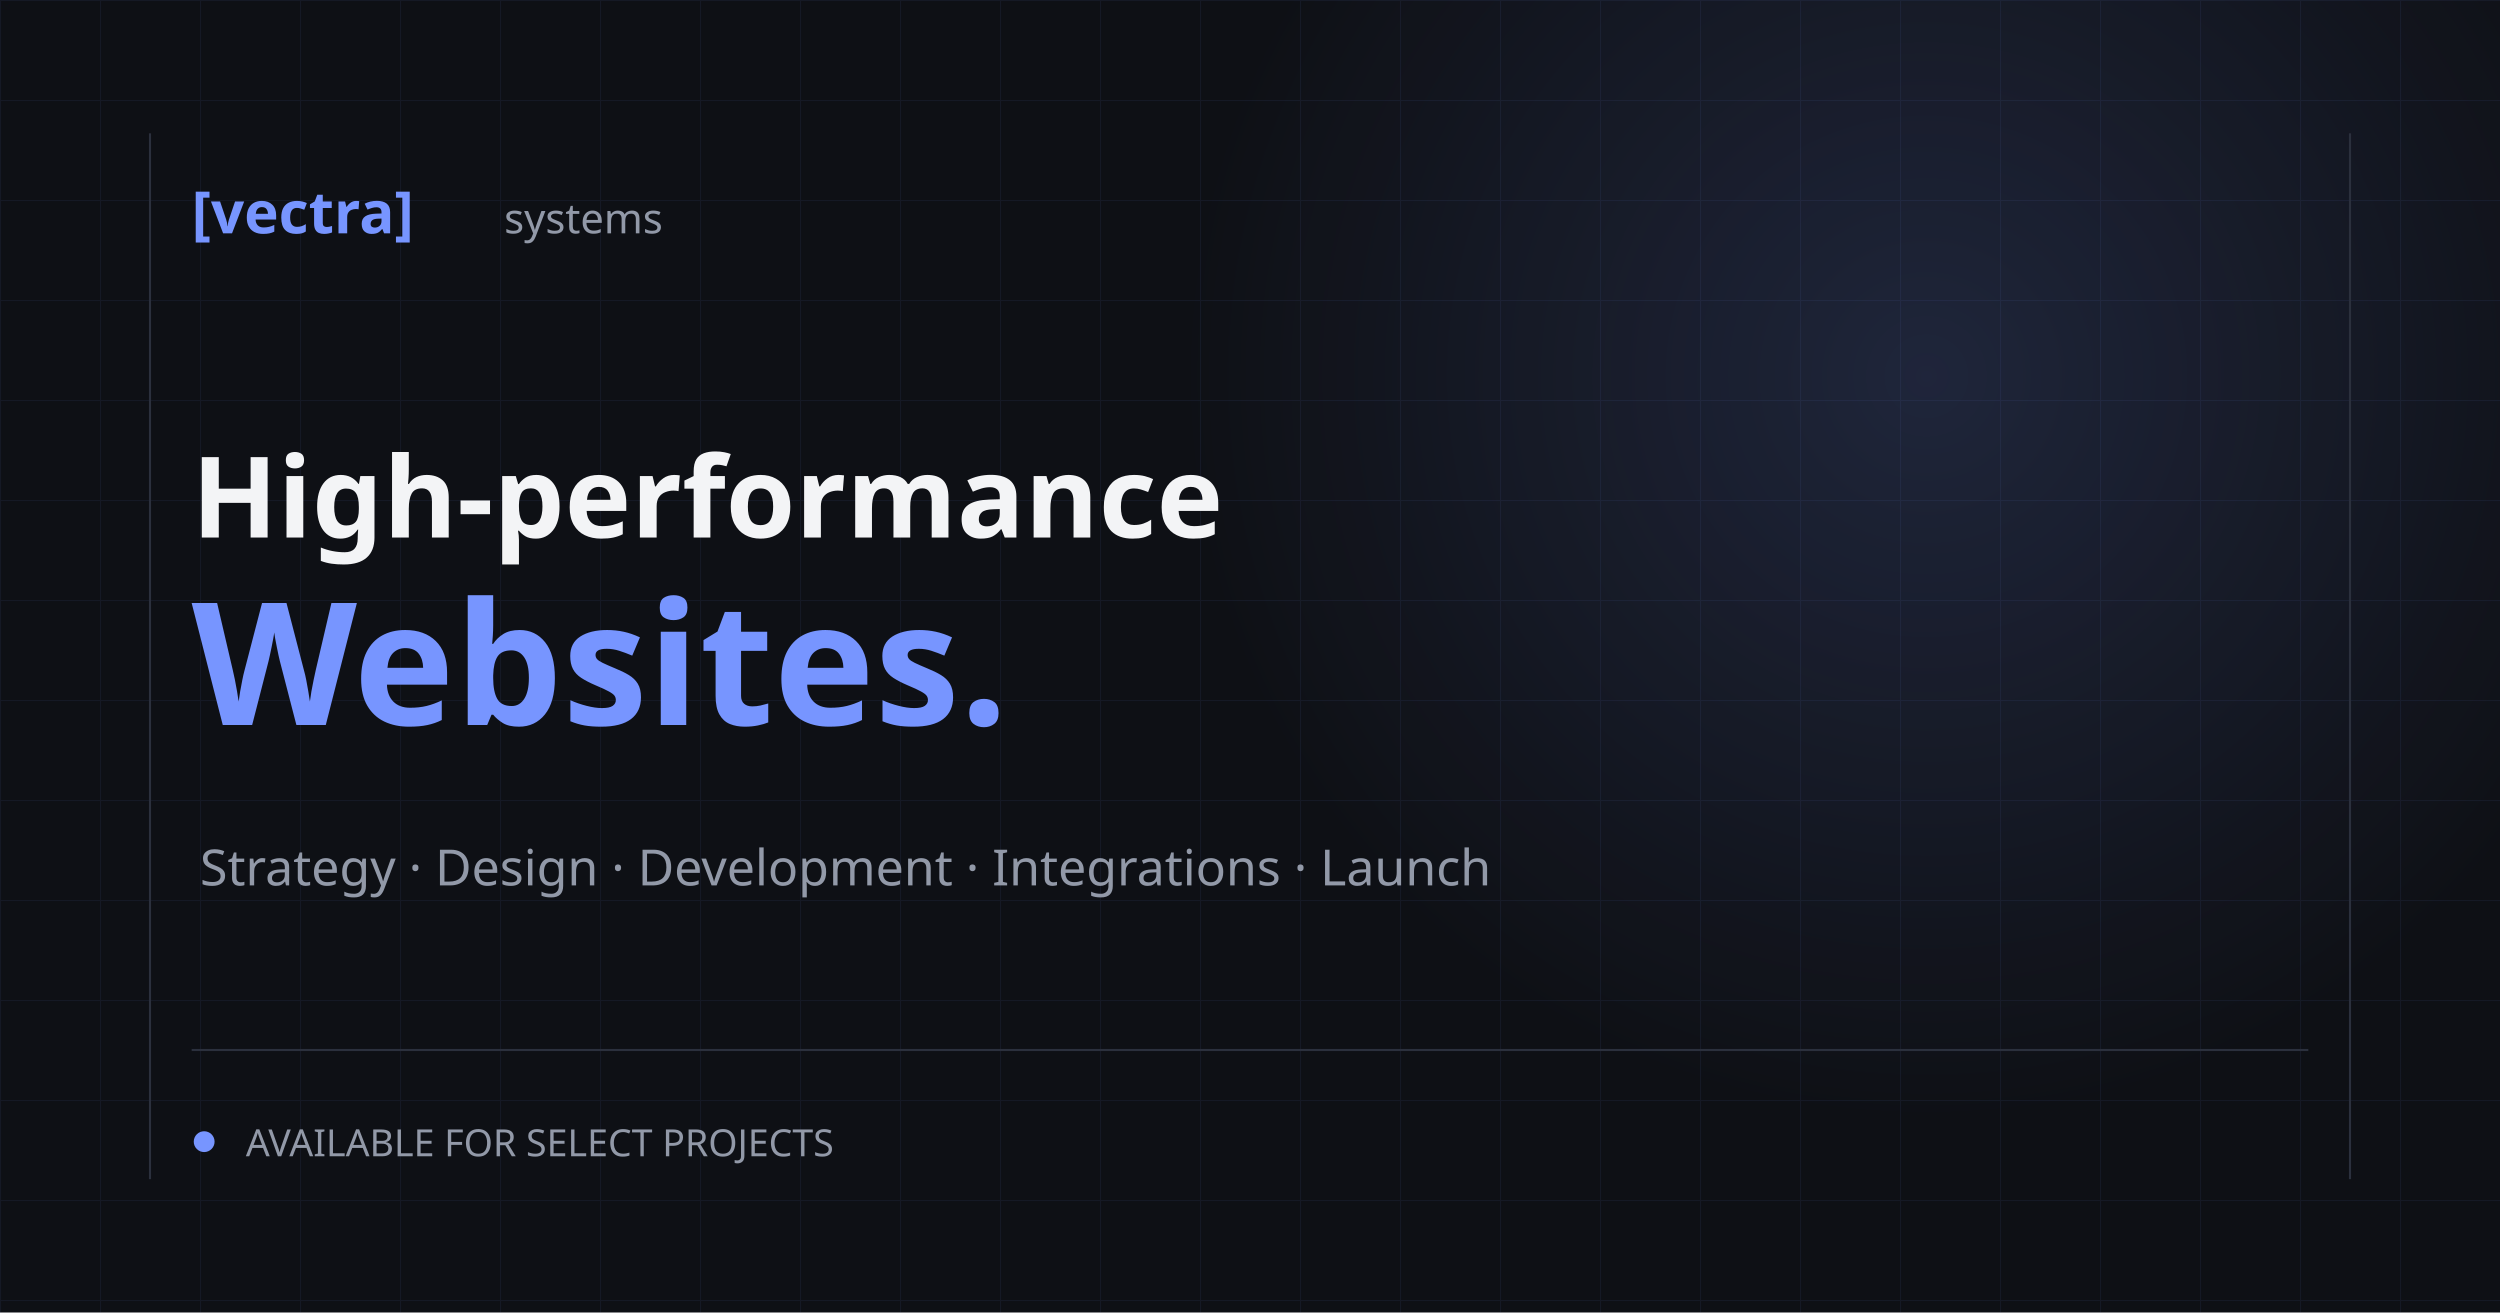
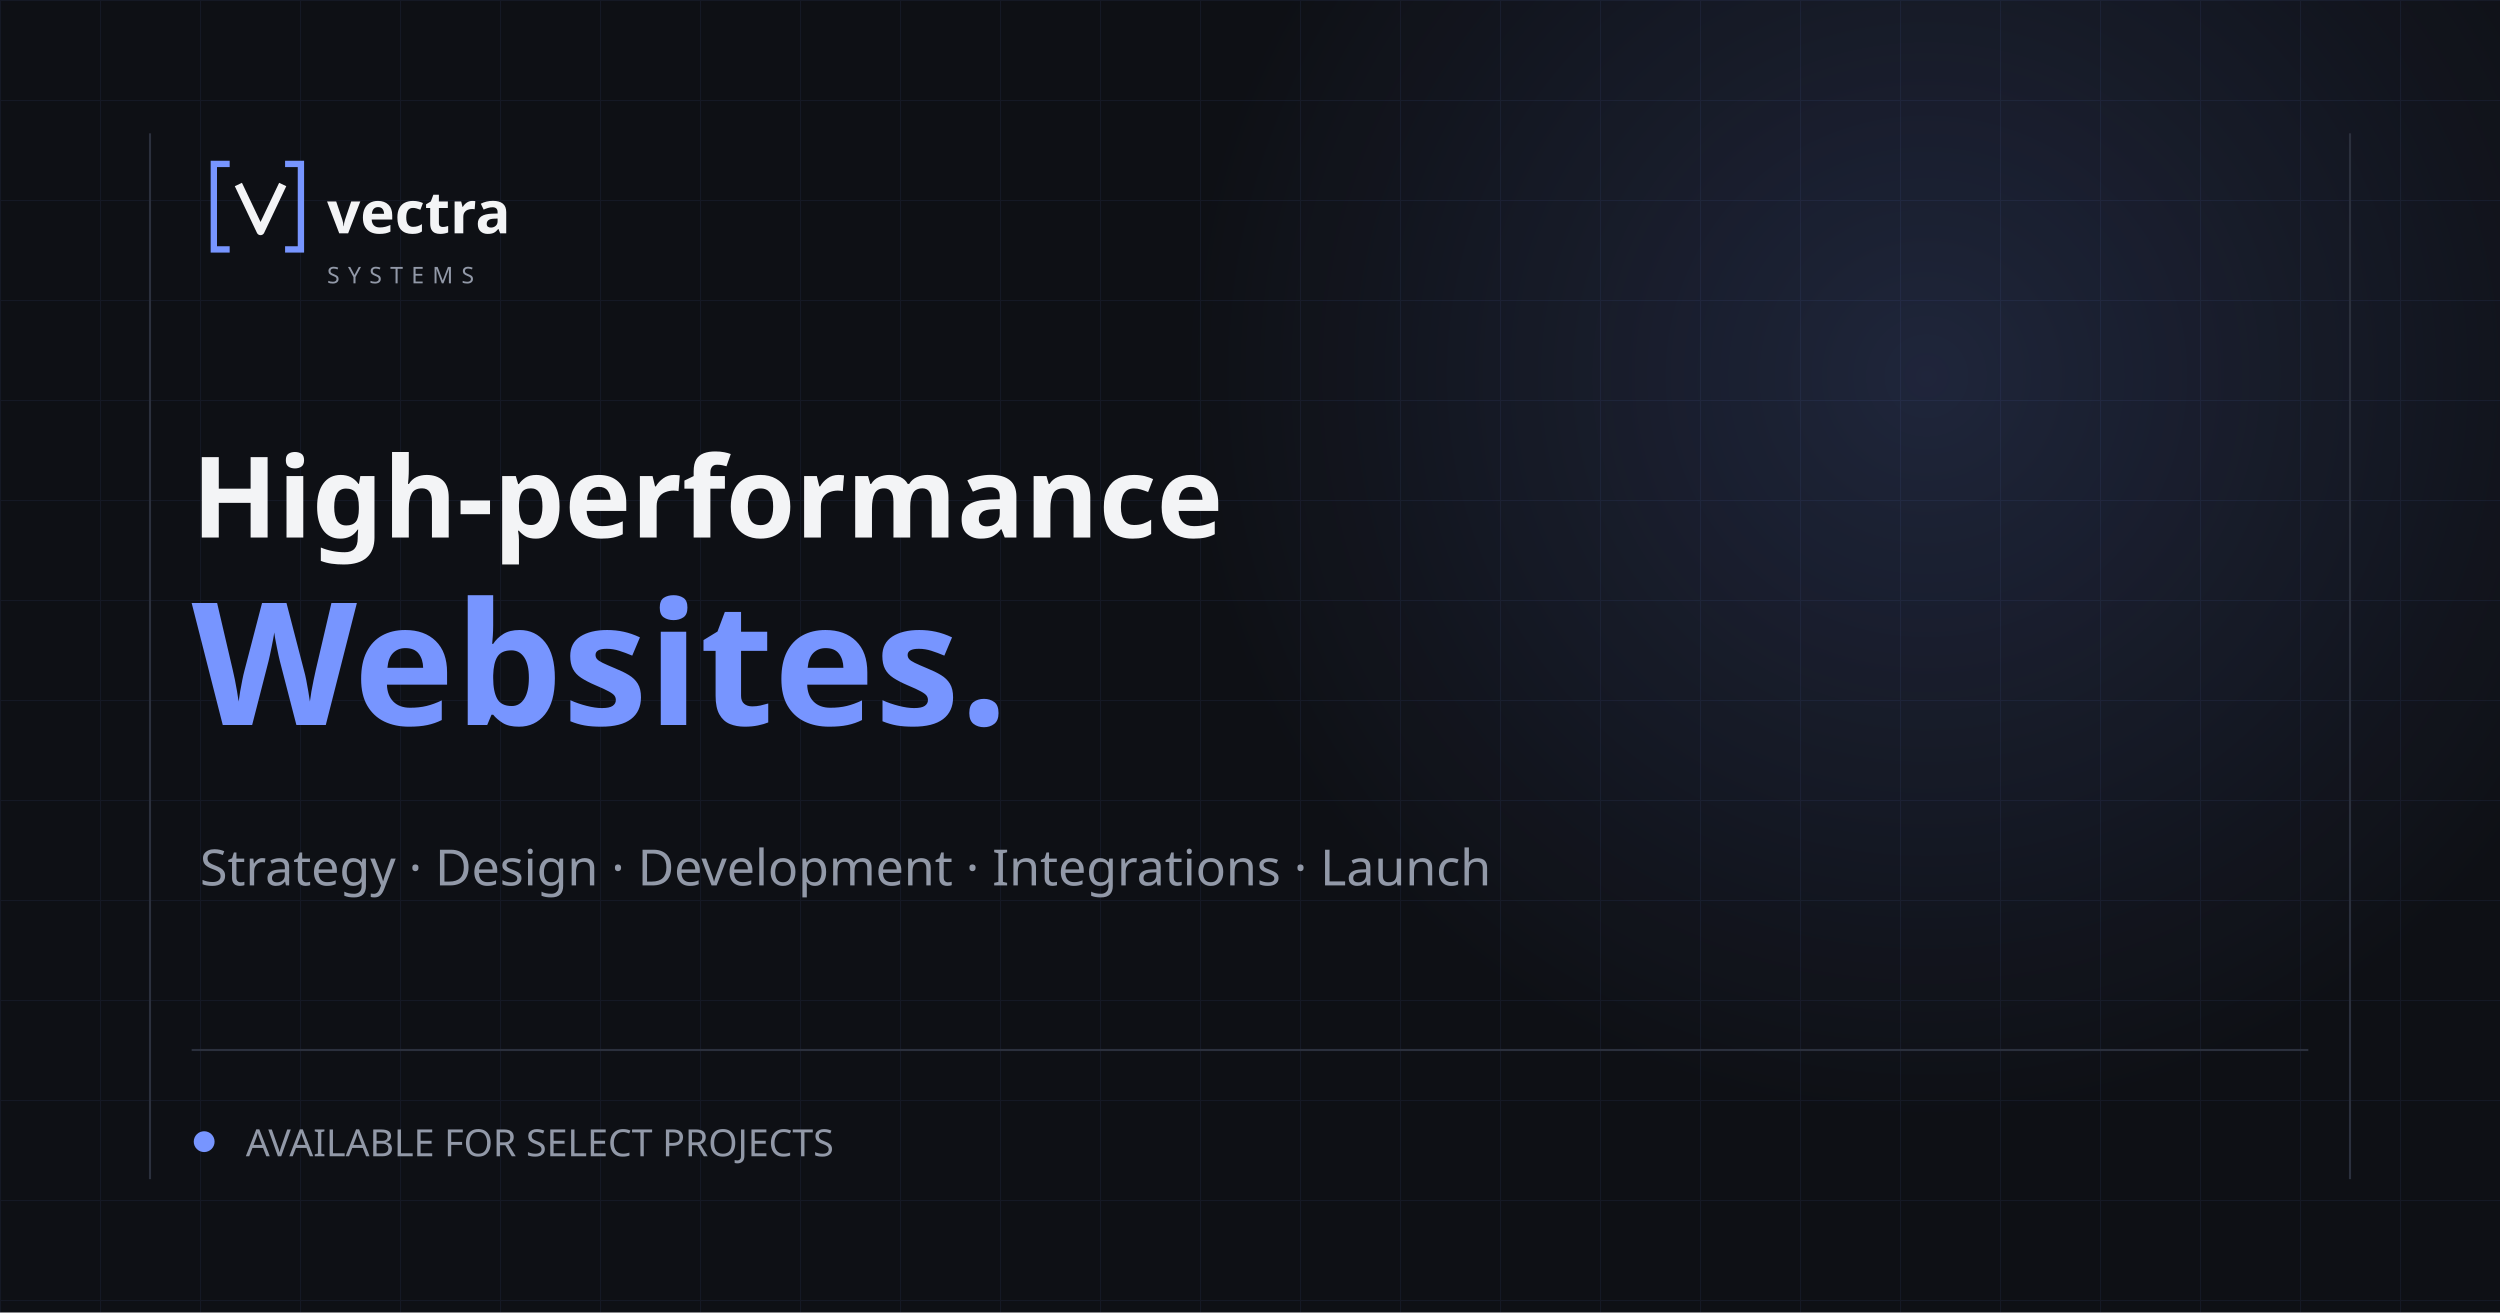
<svg xmlns="http://www.w3.org/2000/svg" width="1200" height="630" viewBox="0 0 1200 630">
  <defs>
    <pattern id="grid" width="48" height="48" patternUnits="userSpaceOnUse">
      <path d="M48 0H0v48" fill="none" stroke="#7795ff" stroke-opacity=".07" />
    </pattern>
    <radialGradient id="glow">
      <stop stop-color="#7795ff" stop-opacity=".16" />
      <stop offset="1" stop-color="#7795ff" stop-opacity="0" />
    </radialGradient>
  </defs>
  <rect width="1200" height="630" fill="#0e1015" />
  <rect width="1200" height="630" fill="url(#grid)" />
  <circle cx="925" cy="180" r="360" fill="url(#glow)" />
  <path d="M72 64v502M1128 64v502" stroke="#2b303d" />
-   <text x="92" y="112" fill="#7795ff" font-family="sans-serif" font-size="28" font-weight="700">[vectra]</text>
-   <text x="242" y="112" fill="#9299a8" font-family="sans-serif" font-size="20">systems</text>
+   <g transform="translate(92 65) scale(.38)">
+     <path d="M48 36H28v108h20M118 36h20v108h-20" fill="none" stroke="#7795ff" stroke-width="8" />
+     <path d="m59 62 28 59 28-59" fill="none" stroke="#f3f4f6" stroke-width="10" stroke-linejoin="round" />
+   </g>
+   <text x="157" y="112" fill="#f3f4f6" font-family="sans-serif" font-size="28" font-weight="600">vectra</text>
+   <text x="157" y="136" fill="#9299a8" font-family="sans-serif" font-size="11" letter-spacing="4">SYSTEMS</text>
  <text x="92" y="258" fill="#f3f4f6" font-family="sans-serif" font-size="54" font-weight="600">High-performance</text>
  <text x="92" y="348" fill="#7795ff" font-family="sans-serif" font-size="82" font-weight="600">Websites.</text>
  <text x="96" y="425" fill="#9299a8" font-family="sans-serif" font-size="24">Strategy · Design · Development · Integrations · Launch</text>
  <path d="M92 504h1016" stroke="#2b303d" />
  <circle cx="98" cy="548" r="5" fill="#7795ff" />
  <text x="118" y="555" fill="#9299a8" font-family="sans-serif" font-size="18">AVAILABLE FOR SELECT PROJECTS</text>
</svg>
